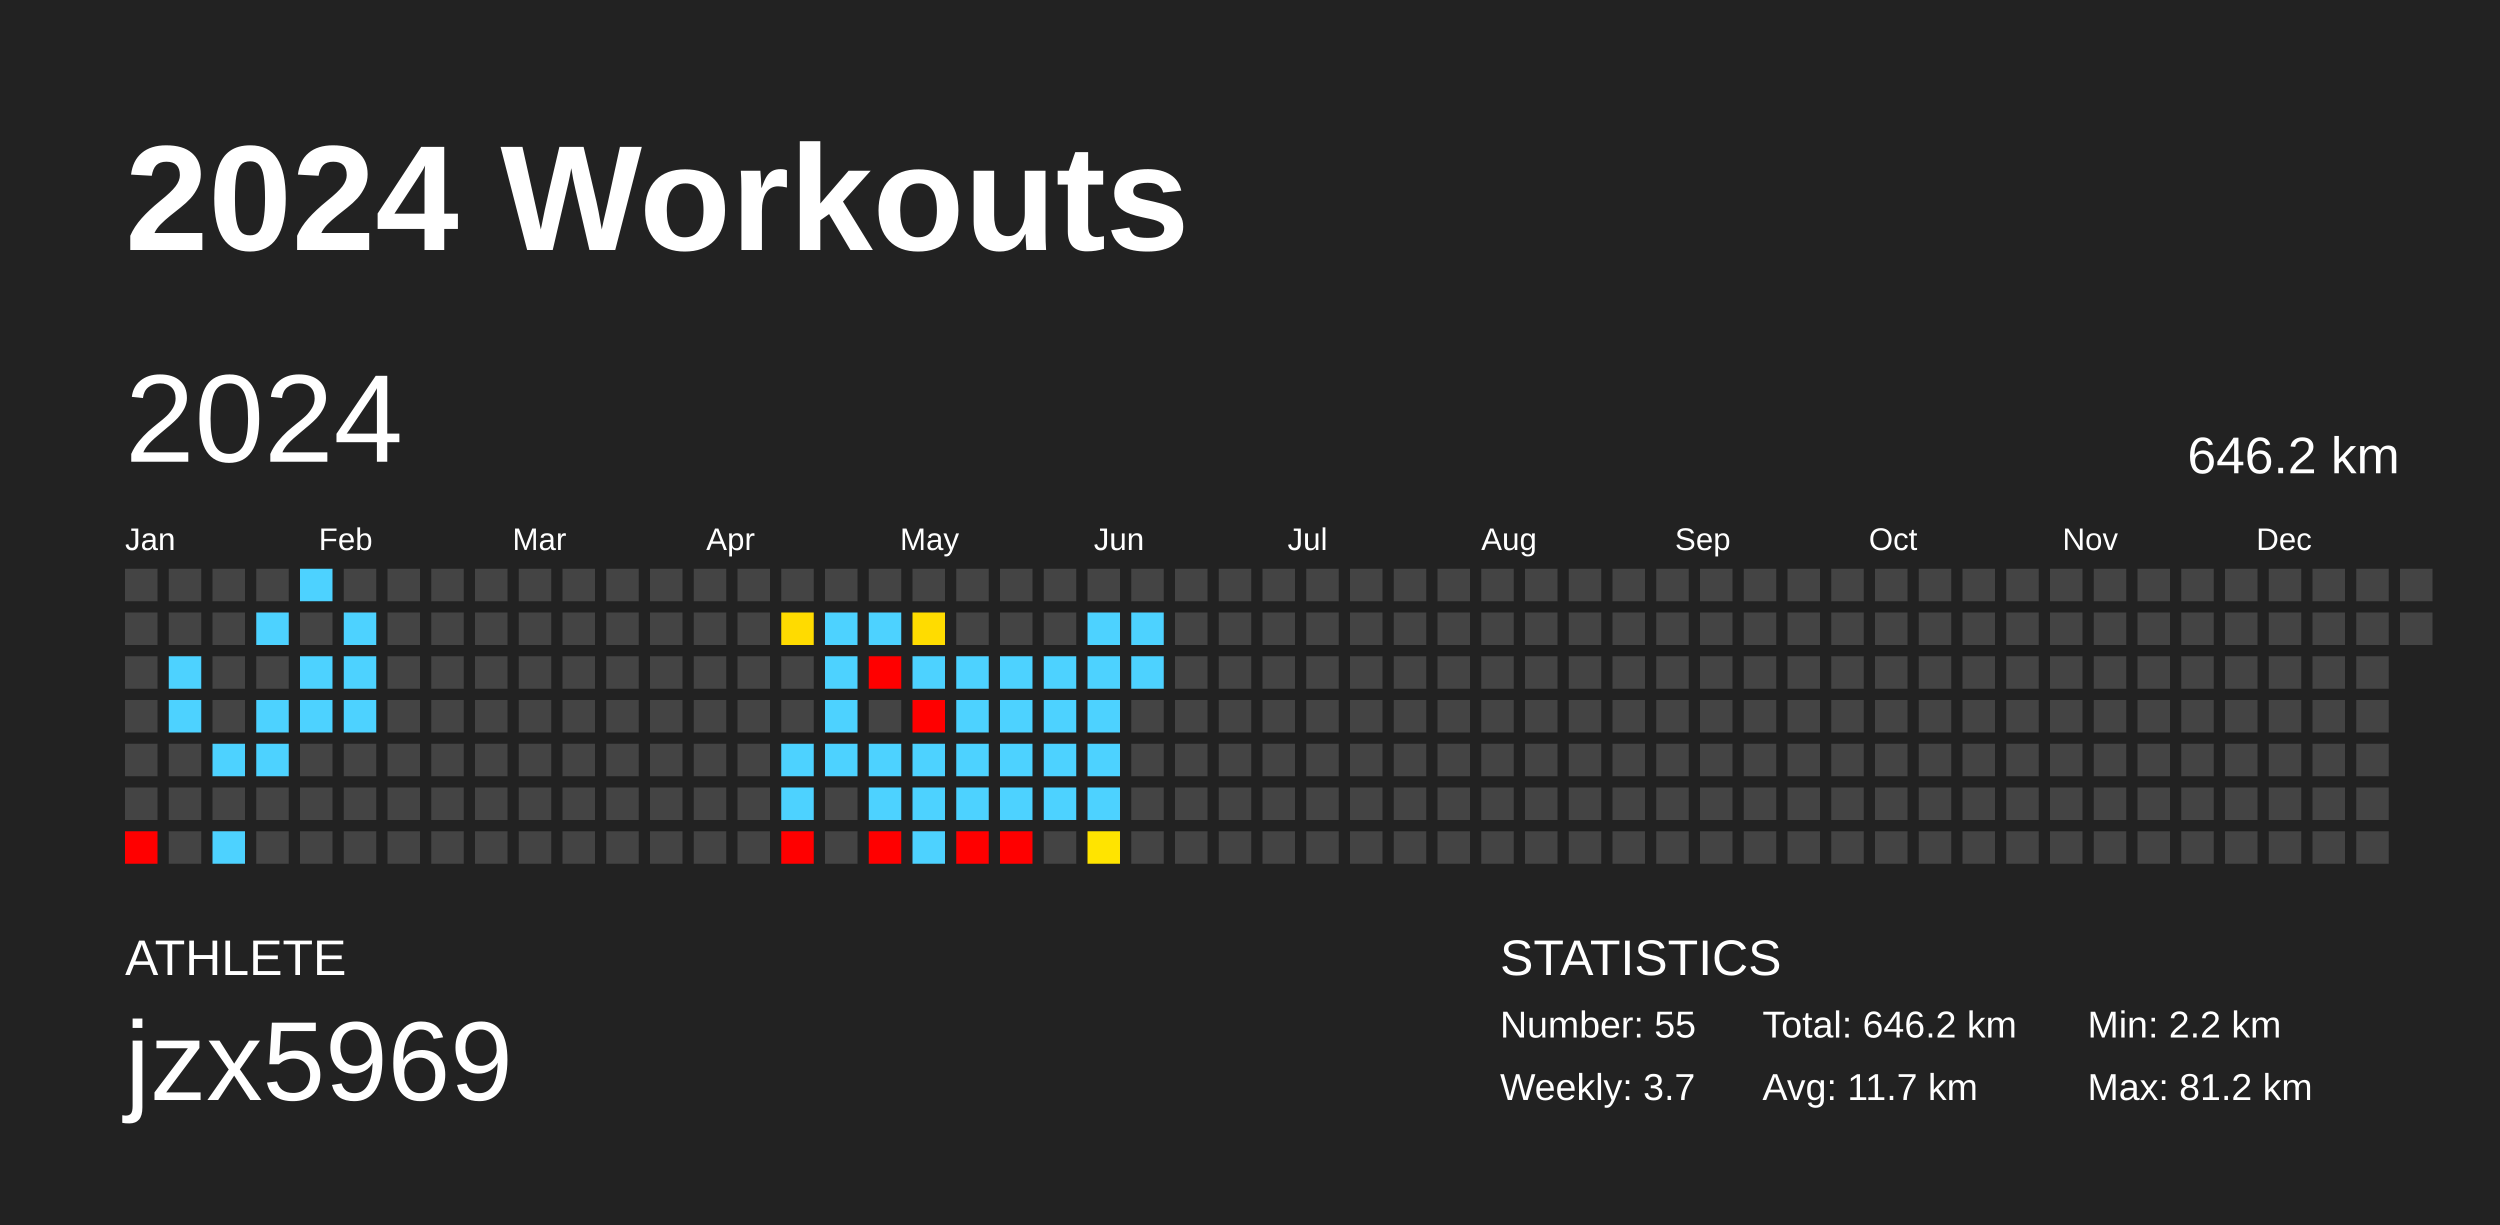
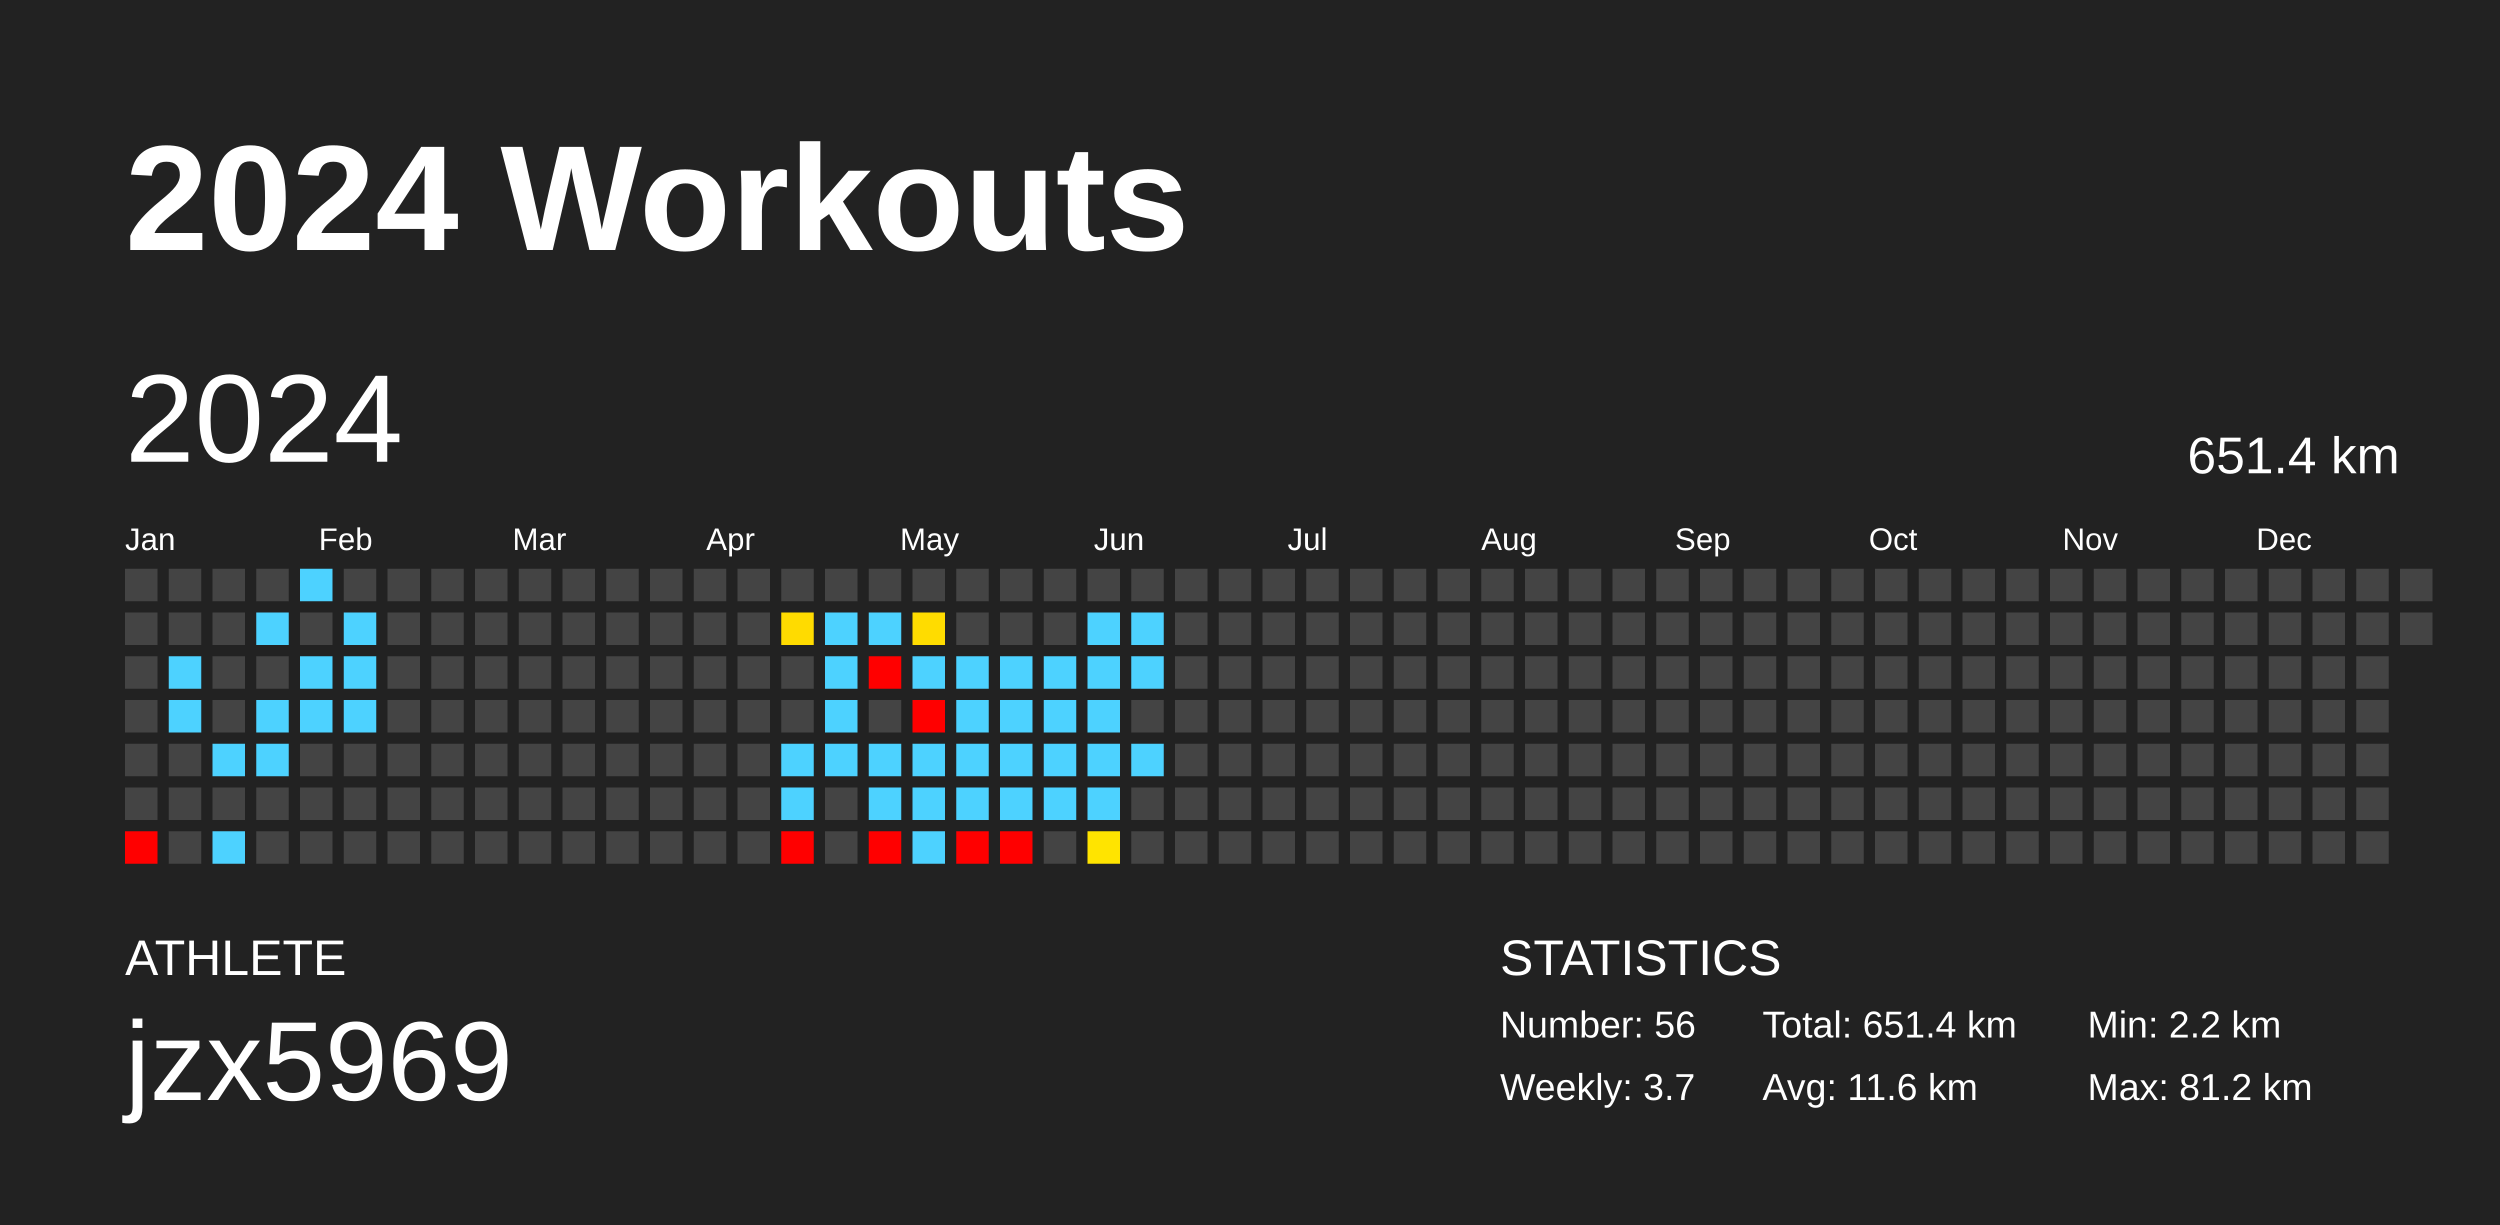
<svg xmlns="http://www.w3.org/2000/svg" baseProfile="full" height="98mm" version="1.1" viewBox="0,0,200,98" width="200mm">
  <defs />
  <rect fill="#222222" height="98" width="200" x="0" y="0" />
  <text fill="#FFFFFF" style="font-size:12px; font-family:Arial; font-weight:bold;" x="10" y="20">2024 Workouts</text>
  <text fill="#FFFFFF" style="font-size:4px; font-family:Arial" x="10" y="78">ATHLETE</text>
  <text fill="#FFFFFF" style="font-size:9px; font-family:Arial" x="10" y="88">jzx5969</text>
  <text fill="#FFFFFF" style="font-size:4px; font-family:Arial" x="120" y="78">STATISTICS</text>
-   <text fill="#FFFFFF" style="font-size:3px; font-family:Arial" x="120" y="83">Number: 55</text>
+   <text fill="#FFFFFF" style="font-size:3px; font-family:Arial" x="120" y="83">Number: 56</text>
  <text fill="#FFFFFF" style="font-size:3px; font-family:Arial" x="120" y="88">Weekly: 3.7</text>
-   <text fill="#FFFFFF" style="font-size:3px; font-family:Arial" x="141" y="83">Total: 646.2 km</text>
-   <text fill="#FFFFFF" style="font-size:3px; font-family:Arial" x="141" y="88">Avg: 11.7 km</text>
+   <text fill="#FFFFFF" style="font-size:3px; font-family:Arial" x="141" y="83">Total: 651.4 km</text>
+   <text fill="#FFFFFF" style="font-size:3px; font-family:Arial" x="141" y="88">Avg: 11.6 km</text>
  <text fill="#FFFFFF" style="font-size:3px; font-family:Arial" x="167" y="83">Min: 2.2 km</text>
  <text fill="#FFFFFF" style="font-size:3px; font-family:Arial" x="167" y="88">Max: 81.2 km</text>
  <text dominant-baseline="hanging" fill="#FFFFFF" style="font-size:10.0px; font-family:Arial;" x="10" y="30">2024</text>
-   <text dominant-baseline="hanging" fill="#FFFFFF" style="font-size:4.125px; font-family:Arial;" x="175" y="35">646.2 km</text>
+   <text dominant-baseline="hanging" fill="#FFFFFF" style="font-size:4.125px; font-family:Arial;" x="175" y="35">651.4 km</text>
  <text fill="#FFFFFF" style="font-size:2.5px; font-family:Arial" x="10.0" y="44">Jan</text>
  <text fill="#FFFFFF" style="font-size:2.5px; font-family:Arial" x="25.5" y="44">Feb</text>
  <text fill="#FFFFFF" style="font-size:2.5px; font-family:Arial" x="41.0" y="44">Mar</text>
  <text fill="#FFFFFF" style="font-size:2.5px; font-family:Arial" x="56.5" y="44">Apr</text>
  <text fill="#FFFFFF" style="font-size:2.5px; font-family:Arial" x="72.0" y="44">May</text>
  <text fill="#FFFFFF" style="font-size:2.5px; font-family:Arial" x="87.5" y="44">Jun</text>
  <text fill="#FFFFFF" style="font-size:2.5px; font-family:Arial" x="103.0" y="44">Jul</text>
  <text fill="#FFFFFF" style="font-size:2.5px; font-family:Arial" x="118.5" y="44">Aug</text>
  <text fill="#FFFFFF" style="font-size:2.5px; font-family:Arial" x="134.0" y="44">Sep</text>
  <text fill="#FFFFFF" style="font-size:2.5px; font-family:Arial" x="149.5" y="44">Oct</text>
  <text fill="#FFFFFF" style="font-size:2.5px; font-family:Arial" x="165.0" y="44">Nov</text>
  <text fill="#FFFFFF" style="font-size:2.5px; font-family:Arial" x="180.5" y="44">Dec</text>
  <rect fill="#444444" height="2.6" width="2.6" x="10.0" y="45.5" />
  <rect fill="#444444" height="2.6" width="2.6" x="10.0" y="49.0" />
  <rect fill="#444444" height="2.6" width="2.6" x="10.0" y="52.5" />
  <rect fill="#444444" height="2.6" width="2.6" x="10.0" y="56.0" />
  <rect fill="#444444" height="2.6" width="2.6" x="10.0" y="59.5" />
  <rect fill="#444444" height="2.6" width="2.6" x="10.0" y="63.0" />
  <rect fill="red" height="2.6" width="2.6" x="10.0" y="66.5" />
  <rect fill="#444444" height="2.6" width="2.6" x="13.5" y="45.5" />
  <rect fill="#444444" height="2.6" width="2.6" x="13.5" y="49.0" />
  <rect fill="#4dd2ff" height="2.6" width="2.6" x="13.5" y="52.5" />
  <rect fill="#4dd2ff" height="2.6" width="2.6" x="13.5" y="56.0" />
  <rect fill="#444444" height="2.6" width="2.6" x="13.5" y="59.5" />
  <rect fill="#444444" height="2.6" width="2.6" x="13.5" y="63.0" />
  <rect fill="#444444" height="2.6" width="2.6" x="13.5" y="66.5" />
  <rect fill="#444444" height="2.6" width="2.6" x="17.0" y="45.5" />
  <rect fill="#444444" height="2.6" width="2.6" x="17.0" y="49.0" />
  <rect fill="#444444" height="2.6" width="2.6" x="17.0" y="52.5" />
  <rect fill="#444444" height="2.6" width="2.6" x="17.0" y="56.0" />
  <rect fill="#4dd2ff" height="2.6" width="2.6" x="17.0" y="59.5" />
  <rect fill="#444444" height="2.6" width="2.6" x="17.0" y="63.0" />
  <rect fill="#4dd2ff" height="2.6" width="2.6" x="17.0" y="66.5" />
  <rect fill="#444444" height="2.6" width="2.6" x="20.5" y="45.5" />
  <rect fill="#4dd2ff" height="2.6" width="2.6" x="20.5" y="49.0" />
  <rect fill="#444444" height="2.6" width="2.6" x="20.5" y="52.5" />
  <rect fill="#4dd2ff" height="2.6" width="2.6" x="20.5" y="56.0" />
  <rect fill="#4dd2ff" height="2.6" width="2.6" x="20.5" y="59.5" />
  <rect fill="#444444" height="2.6" width="2.6" x="20.5" y="63.0" />
  <rect fill="#444444" height="2.6" width="2.6" x="20.5" y="66.5" />
  <rect fill="#4dd2ff" height="2.6" width="2.6" x="24.0" y="45.5" />
  <rect fill="#444444" height="2.6" width="2.6" x="24.0" y="49.0" />
  <rect fill="#4dd2ff" height="2.6" width="2.6" x="24.0" y="52.5" />
  <rect fill="#4dd2ff" height="2.6" width="2.6" x="24.0" y="56.0" />
  <rect fill="#444444" height="2.6" width="2.6" x="24.0" y="59.5" />
  <rect fill="#444444" height="2.6" width="2.6" x="24.0" y="63.0" />
  <rect fill="#444444" height="2.6" width="2.6" x="24.0" y="66.5" />
  <rect fill="#444444" height="2.6" width="2.6" x="27.5" y="45.5" />
  <rect fill="#4dd2ff" height="2.6" width="2.6" x="27.5" y="49.0" />
  <rect fill="#4dd2ff" height="2.6" width="2.6" x="27.5" y="52.5" />
  <rect fill="#4dd2ff" height="2.6" width="2.6" x="27.5" y="56.0" />
  <rect fill="#444444" height="2.6" width="2.6" x="27.5" y="59.5" />
  <rect fill="#444444" height="2.6" width="2.6" x="27.5" y="63.0" />
  <rect fill="#444444" height="2.6" width="2.6" x="27.5" y="66.5" />
  <rect fill="#444444" height="2.6" width="2.6" x="31.0" y="45.5" />
  <rect fill="#444444" height="2.6" width="2.6" x="31.0" y="49.0" />
  <rect fill="#444444" height="2.6" width="2.6" x="31.0" y="52.5" />
  <rect fill="#444444" height="2.6" width="2.6" x="31.0" y="56.0" />
  <rect fill="#444444" height="2.6" width="2.6" x="31.0" y="59.5" />
  <rect fill="#444444" height="2.6" width="2.6" x="31.0" y="63.0" />
  <rect fill="#444444" height="2.6" width="2.6" x="31.0" y="66.5" />
  <rect fill="#444444" height="2.6" width="2.6" x="34.5" y="45.5" />
  <rect fill="#444444" height="2.6" width="2.6" x="34.5" y="49.0" />
  <rect fill="#444444" height="2.6" width="2.6" x="34.5" y="52.5" />
  <rect fill="#444444" height="2.6" width="2.6" x="34.5" y="56.0" />
  <rect fill="#444444" height="2.6" width="2.6" x="34.5" y="59.5" />
  <rect fill="#444444" height="2.6" width="2.6" x="34.5" y="63.0" />
  <rect fill="#444444" height="2.6" width="2.6" x="34.5" y="66.5" />
  <rect fill="#444444" height="2.6" width="2.6" x="38.0" y="45.5" />
  <rect fill="#444444" height="2.6" width="2.6" x="38.0" y="49.0" />
  <rect fill="#444444" height="2.6" width="2.6" x="38.0" y="52.5" />
  <rect fill="#444444" height="2.6" width="2.6" x="38.0" y="56.0" />
  <rect fill="#444444" height="2.6" width="2.6" x="38.0" y="59.5" />
  <rect fill="#444444" height="2.6" width="2.6" x="38.0" y="63.0" />
  <rect fill="#444444" height="2.6" width="2.6" x="38.0" y="66.5" />
  <rect fill="#444444" height="2.6" width="2.6" x="41.5" y="45.5" />
  <rect fill="#444444" height="2.6" width="2.6" x="41.5" y="49.0" />
  <rect fill="#444444" height="2.6" width="2.6" x="41.5" y="52.5" />
  <rect fill="#444444" height="2.6" width="2.6" x="41.5" y="56.0" />
  <rect fill="#444444" height="2.6" width="2.6" x="41.5" y="59.5" />
  <rect fill="#444444" height="2.6" width="2.6" x="41.5" y="63.0" />
  <rect fill="#444444" height="2.6" width="2.6" x="41.5" y="66.5" />
  <rect fill="#444444" height="2.6" width="2.6" x="45.0" y="45.5" />
  <rect fill="#444444" height="2.6" width="2.6" x="45.0" y="49.0" />
  <rect fill="#444444" height="2.6" width="2.6" x="45.0" y="52.5" />
  <rect fill="#444444" height="2.6" width="2.6" x="45.0" y="56.0" />
  <rect fill="#444444" height="2.6" width="2.6" x="45.0" y="59.5" />
  <rect fill="#444444" height="2.6" width="2.6" x="45.0" y="63.0" />
  <rect fill="#444444" height="2.6" width="2.6" x="45.0" y="66.5" />
  <rect fill="#444444" height="2.6" width="2.6" x="48.5" y="45.5" />
  <rect fill="#444444" height="2.6" width="2.6" x="48.5" y="49.0" />
  <rect fill="#444444" height="2.6" width="2.6" x="48.5" y="52.5" />
  <rect fill="#444444" height="2.6" width="2.6" x="48.5" y="56.0" />
  <rect fill="#444444" height="2.6" width="2.6" x="48.5" y="59.5" />
  <rect fill="#444444" height="2.6" width="2.6" x="48.5" y="63.0" />
  <rect fill="#444444" height="2.6" width="2.6" x="48.5" y="66.5" />
  <rect fill="#444444" height="2.6" width="2.6" x="52.0" y="45.5" />
  <rect fill="#444444" height="2.6" width="2.6" x="52.0" y="49.0" />
  <rect fill="#444444" height="2.6" width="2.6" x="52.0" y="52.5" />
  <rect fill="#444444" height="2.6" width="2.6" x="52.0" y="56.0" />
  <rect fill="#444444" height="2.6" width="2.6" x="52.0" y="59.5" />
  <rect fill="#444444" height="2.6" width="2.6" x="52.0" y="63.0" />
  <rect fill="#444444" height="2.6" width="2.6" x="52.0" y="66.5" />
  <rect fill="#444444" height="2.6" width="2.6" x="55.5" y="45.5" />
  <rect fill="#444444" height="2.6" width="2.6" x="55.5" y="49.0" />
  <rect fill="#444444" height="2.6" width="2.6" x="55.5" y="52.5" />
  <rect fill="#444444" height="2.6" width="2.6" x="55.5" y="56.0" />
  <rect fill="#444444" height="2.6" width="2.6" x="55.5" y="59.5" />
  <rect fill="#444444" height="2.6" width="2.6" x="55.5" y="63.0" />
  <rect fill="#444444" height="2.6" width="2.6" x="55.5" y="66.5" />
  <rect fill="#444444" height="2.6" width="2.6" x="59.0" y="45.5" />
  <rect fill="#444444" height="2.6" width="2.6" x="59.0" y="49.0" />
  <rect fill="#444444" height="2.6" width="2.6" x="59.0" y="52.5" />
  <rect fill="#444444" height="2.6" width="2.6" x="59.0" y="56.0" />
  <rect fill="#444444" height="2.6" width="2.6" x="59.0" y="59.5" />
  <rect fill="#444444" height="2.6" width="2.6" x="59.0" y="63.0" />
  <rect fill="#444444" height="2.6" width="2.6" x="59.0" y="66.5" />
  <rect fill="#444444" height="2.6" width="2.6" x="62.5" y="45.5" />
  <rect fill="#ffdb00" height="2.6" width="2.6" x="62.5" y="49.0" />
  <rect fill="#444444" height="2.6" width="2.6" x="62.5" y="52.5" />
  <rect fill="#444444" height="2.6" width="2.6" x="62.5" y="56.0" />
  <rect fill="#4dd2ff" height="2.6" width="2.6" x="62.5" y="59.5" />
  <rect fill="#4dd2ff" height="2.6" width="2.6" x="62.5" y="63.0" />
  <rect fill="red" height="2.6" width="2.6" x="62.5" y="66.5" />
  <rect fill="#444444" height="2.6" width="2.6" x="66.0" y="45.5" />
  <rect fill="#4dd2ff" height="2.6" width="2.6" x="66.0" y="49.0" />
  <rect fill="#4dd2ff" height="2.6" width="2.6" x="66.0" y="52.5" />
  <rect fill="#4dd2ff" height="2.6" width="2.6" x="66.0" y="56.0" />
  <rect fill="#4dd2ff" height="2.6" width="2.6" x="66.0" y="59.5" />
  <rect fill="#444444" height="2.6" width="2.6" x="66.0" y="63.0" />
  <rect fill="#444444" height="2.6" width="2.6" x="66.0" y="66.5" />
  <rect fill="#444444" height="2.6" width="2.6" x="69.5" y="45.5" />
  <rect fill="#4dd2ff" height="2.6" width="2.6" x="69.5" y="49.0" />
  <rect fill="red" height="2.6" width="2.6" x="69.5" y="52.5" />
  <rect fill="#444444" height="2.6" width="2.6" x="69.5" y="56.0" />
  <rect fill="#4dd2ff" height="2.6" width="2.6" x="69.5" y="59.5" />
  <rect fill="#4dd2ff" height="2.6" width="2.6" x="69.5" y="63.0" />
  <rect fill="red" height="2.6" width="2.6" x="69.5" y="66.5" />
  <rect fill="#444444" height="2.6" width="2.6" x="73.0" y="45.5" />
  <rect fill="#ffdc00" height="2.6" width="2.6" x="73.0" y="49.0" />
  <rect fill="#4dd2ff" height="2.6" width="2.6" x="73.0" y="52.5" />
  <rect fill="red" height="2.6" width="2.6" x="73.0" y="56.0" />
  <rect fill="#4dd2ff" height="2.6" width="2.6" x="73.0" y="59.5" />
  <rect fill="#4dd2ff" height="2.6" width="2.6" x="73.0" y="63.0" />
  <rect fill="#4dd2ff" height="2.6" width="2.6" x="73.0" y="66.5" />
  <rect fill="#444444" height="2.6" width="2.6" x="76.5" y="45.5" />
  <rect fill="#444444" height="2.6" width="2.6" x="76.5" y="49.0" />
  <rect fill="#4dd2ff" height="2.6" width="2.6" x="76.5" y="52.5" />
  <rect fill="#4dd2ff" height="2.6" width="2.6" x="76.5" y="56.0" />
  <rect fill="#4dd2ff" height="2.6" width="2.6" x="76.5" y="59.5" />
  <rect fill="#4dd2ff" height="2.6" width="2.6" x="76.5" y="63.0" />
  <rect fill="red" height="2.6" width="2.6" x="76.5" y="66.5" />
  <rect fill="#444444" height="2.6" width="2.6" x="80.0" y="45.5" />
  <rect fill="#444444" height="2.6" width="2.6" x="80.0" y="49.0" />
  <rect fill="#4dd2ff" height="2.6" width="2.6" x="80.0" y="52.5" />
  <rect fill="#4dd2ff" height="2.6" width="2.6" x="80.0" y="56.0" />
  <rect fill="#4dd2ff" height="2.6" width="2.6" x="80.0" y="59.5" />
  <rect fill="#4dd2ff" height="2.6" width="2.6" x="80.0" y="63.0" />
  <rect fill="red" height="2.6" width="2.6" x="80.0" y="66.5" />
  <rect fill="#444444" height="2.6" width="2.6" x="83.5" y="45.5" />
  <rect fill="#444444" height="2.6" width="2.6" x="83.5" y="49.0" />
  <rect fill="#4dd2ff" height="2.6" width="2.6" x="83.5" y="52.5" />
  <rect fill="#4dd2ff" height="2.6" width="2.6" x="83.5" y="56.0" />
  <rect fill="#4dd2ff" height="2.6" width="2.6" x="83.5" y="59.5" />
  <rect fill="#4dd2ff" height="2.6" width="2.6" x="83.5" y="63.0" />
  <rect fill="#444444" height="2.6" width="2.6" x="83.5" y="66.5" />
  <rect fill="#444444" height="2.6" width="2.6" x="87.0" y="45.5" />
  <rect fill="#4dd2ff" height="2.6" width="2.6" x="87.0" y="49.0" />
  <rect fill="#4dd2ff" height="2.6" width="2.6" x="87.0" y="52.5" />
  <rect fill="#4dd2ff" height="2.6" width="2.6" x="87.0" y="56.0" />
  <rect fill="#4dd2ff" height="2.6" width="2.6" x="87.0" y="59.5" />
  <rect fill="#4dd2ff" height="2.6" width="2.6" x="87.0" y="63.0" />
  <rect fill="#ffe400" height="2.6" width="2.6" x="87.0" y="66.5" />
  <rect fill="#444444" height="2.6" width="2.6" x="90.5" y="45.5" />
  <rect fill="#4dd2ff" height="2.6" width="2.6" x="90.5" y="49.0" />
  <rect fill="#4dd2ff" height="2.6" width="2.6" x="90.5" y="52.5" />
  <rect fill="#444444" height="2.6" width="2.6" x="90.5" y="56.0" />
-   <rect fill="#444444" height="2.6" width="2.6" x="90.5" y="59.5" />
+   <rect fill="#4dd2ff" height="2.6" width="2.6" x="90.5" y="59.5" />
  <rect fill="#444444" height="2.6" width="2.6" x="90.5" y="63.0" />
  <rect fill="#444444" height="2.6" width="2.6" x="90.5" y="66.5" />
  <rect fill="#444444" height="2.6" width="2.6" x="94.0" y="45.5" />
  <rect fill="#444444" height="2.6" width="2.6" x="94.0" y="49.0" />
  <rect fill="#444444" height="2.6" width="2.6" x="94.0" y="52.5" />
  <rect fill="#444444" height="2.6" width="2.6" x="94.0" y="56.0" />
  <rect fill="#444444" height="2.6" width="2.6" x="94.0" y="59.5" />
  <rect fill="#444444" height="2.6" width="2.6" x="94.0" y="63.0" />
  <rect fill="#444444" height="2.6" width="2.6" x="94.0" y="66.5" />
  <rect fill="#444444" height="2.6" width="2.6" x="97.5" y="45.5" />
  <rect fill="#444444" height="2.6" width="2.6" x="97.5" y="49.0" />
  <rect fill="#444444" height="2.6" width="2.6" x="97.5" y="52.5" />
  <rect fill="#444444" height="2.6" width="2.6" x="97.5" y="56.0" />
  <rect fill="#444444" height="2.6" width="2.6" x="97.5" y="59.5" />
  <rect fill="#444444" height="2.6" width="2.6" x="97.5" y="63.0" />
  <rect fill="#444444" height="2.6" width="2.6" x="97.5" y="66.5" />
  <rect fill="#444444" height="2.6" width="2.6" x="101.0" y="45.5" />
  <rect fill="#444444" height="2.6" width="2.6" x="101.0" y="49.0" />
  <rect fill="#444444" height="2.6" width="2.6" x="101.0" y="52.5" />
  <rect fill="#444444" height="2.6" width="2.6" x="101.0" y="56.0" />
  <rect fill="#444444" height="2.6" width="2.6" x="101.0" y="59.5" />
  <rect fill="#444444" height="2.6" width="2.6" x="101.0" y="63.0" />
  <rect fill="#444444" height="2.6" width="2.6" x="101.0" y="66.5" />
  <rect fill="#444444" height="2.6" width="2.6" x="104.5" y="45.5" />
  <rect fill="#444444" height="2.6" width="2.6" x="104.5" y="49.0" />
  <rect fill="#444444" height="2.6" width="2.6" x="104.5" y="52.5" />
  <rect fill="#444444" height="2.6" width="2.6" x="104.5" y="56.0" />
  <rect fill="#444444" height="2.6" width="2.6" x="104.5" y="59.5" />
  <rect fill="#444444" height="2.6" width="2.6" x="104.5" y="63.0" />
  <rect fill="#444444" height="2.6" width="2.6" x="104.5" y="66.5" />
  <rect fill="#444444" height="2.6" width="2.6" x="108.0" y="45.5" />
  <rect fill="#444444" height="2.6" width="2.6" x="108.0" y="49.0" />
  <rect fill="#444444" height="2.6" width="2.6" x="108.0" y="52.5" />
  <rect fill="#444444" height="2.6" width="2.6" x="108.0" y="56.0" />
  <rect fill="#444444" height="2.6" width="2.6" x="108.0" y="59.5" />
  <rect fill="#444444" height="2.6" width="2.6" x="108.0" y="63.0" />
  <rect fill="#444444" height="2.6" width="2.6" x="108.0" y="66.5" />
  <rect fill="#444444" height="2.6" width="2.6" x="111.5" y="45.5" />
  <rect fill="#444444" height="2.6" width="2.6" x="111.5" y="49.0" />
  <rect fill="#444444" height="2.6" width="2.6" x="111.5" y="52.5" />
  <rect fill="#444444" height="2.6" width="2.6" x="111.5" y="56.0" />
  <rect fill="#444444" height="2.6" width="2.6" x="111.5" y="59.5" />
  <rect fill="#444444" height="2.6" width="2.6" x="111.5" y="63.0" />
  <rect fill="#444444" height="2.6" width="2.6" x="111.5" y="66.5" />
  <rect fill="#444444" height="2.6" width="2.6" x="115.0" y="45.5" />
  <rect fill="#444444" height="2.6" width="2.6" x="115.0" y="49.0" />
  <rect fill="#444444" height="2.6" width="2.6" x="115.0" y="52.5" />
  <rect fill="#444444" height="2.6" width="2.6" x="115.0" y="56.0" />
  <rect fill="#444444" height="2.6" width="2.6" x="115.0" y="59.5" />
  <rect fill="#444444" height="2.6" width="2.6" x="115.0" y="63.0" />
  <rect fill="#444444" height="2.6" width="2.6" x="115.0" y="66.5" />
  <rect fill="#444444" height="2.6" width="2.6" x="118.5" y="45.5" />
  <rect fill="#444444" height="2.6" width="2.6" x="118.5" y="49.0" />
  <rect fill="#444444" height="2.6" width="2.6" x="118.5" y="52.5" />
  <rect fill="#444444" height="2.6" width="2.6" x="118.5" y="56.0" />
  <rect fill="#444444" height="2.6" width="2.6" x="118.5" y="59.5" />
  <rect fill="#444444" height="2.6" width="2.6" x="118.5" y="63.0" />
  <rect fill="#444444" height="2.6" width="2.6" x="118.5" y="66.5" />
  <rect fill="#444444" height="2.6" width="2.6" x="122.0" y="45.5" />
  <rect fill="#444444" height="2.6" width="2.6" x="122.0" y="49.0" />
  <rect fill="#444444" height="2.6" width="2.6" x="122.0" y="52.5" />
  <rect fill="#444444" height="2.6" width="2.6" x="122.0" y="56.0" />
  <rect fill="#444444" height="2.6" width="2.6" x="122.0" y="59.5" />
  <rect fill="#444444" height="2.6" width="2.6" x="122.0" y="63.0" />
  <rect fill="#444444" height="2.6" width="2.6" x="122.0" y="66.5" />
  <rect fill="#444444" height="2.6" width="2.6" x="125.5" y="45.5" />
  <rect fill="#444444" height="2.6" width="2.6" x="125.5" y="49.0" />
  <rect fill="#444444" height="2.6" width="2.6" x="125.5" y="52.5" />
  <rect fill="#444444" height="2.6" width="2.6" x="125.5" y="56.0" />
  <rect fill="#444444" height="2.6" width="2.6" x="125.5" y="59.5" />
  <rect fill="#444444" height="2.6" width="2.6" x="125.5" y="63.0" />
  <rect fill="#444444" height="2.6" width="2.6" x="125.5" y="66.5" />
  <rect fill="#444444" height="2.6" width="2.6" x="129.0" y="45.5" />
  <rect fill="#444444" height="2.6" width="2.6" x="129.0" y="49.0" />
  <rect fill="#444444" height="2.6" width="2.6" x="129.0" y="52.5" />
  <rect fill="#444444" height="2.6" width="2.6" x="129.0" y="56.0" />
  <rect fill="#444444" height="2.6" width="2.6" x="129.0" y="59.5" />
  <rect fill="#444444" height="2.6" width="2.6" x="129.0" y="63.0" />
  <rect fill="#444444" height="2.6" width="2.6" x="129.0" y="66.5" />
  <rect fill="#444444" height="2.6" width="2.6" x="132.5" y="45.5" />
  <rect fill="#444444" height="2.6" width="2.6" x="132.5" y="49.0" />
  <rect fill="#444444" height="2.6" width="2.6" x="132.5" y="52.5" />
  <rect fill="#444444" height="2.6" width="2.6" x="132.5" y="56.0" />
  <rect fill="#444444" height="2.6" width="2.6" x="132.5" y="59.5" />
  <rect fill="#444444" height="2.6" width="2.6" x="132.5" y="63.0" />
  <rect fill="#444444" height="2.6" width="2.6" x="132.5" y="66.5" />
  <rect fill="#444444" height="2.6" width="2.6" x="136.0" y="45.5" />
  <rect fill="#444444" height="2.6" width="2.6" x="136.0" y="49.0" />
  <rect fill="#444444" height="2.6" width="2.6" x="136.0" y="52.5" />
  <rect fill="#444444" height="2.6" width="2.6" x="136.0" y="56.0" />
  <rect fill="#444444" height="2.6" width="2.6" x="136.0" y="59.5" />
  <rect fill="#444444" height="2.6" width="2.6" x="136.0" y="63.0" />
  <rect fill="#444444" height="2.6" width="2.6" x="136.0" y="66.5" />
  <rect fill="#444444" height="2.6" width="2.6" x="139.5" y="45.5" />
  <rect fill="#444444" height="2.6" width="2.6" x="139.5" y="49.0" />
  <rect fill="#444444" height="2.6" width="2.6" x="139.5" y="52.5" />
  <rect fill="#444444" height="2.6" width="2.6" x="139.5" y="56.0" />
  <rect fill="#444444" height="2.6" width="2.6" x="139.5" y="59.5" />
  <rect fill="#444444" height="2.6" width="2.6" x="139.5" y="63.0" />
  <rect fill="#444444" height="2.6" width="2.6" x="139.5" y="66.5" />
  <rect fill="#444444" height="2.6" width="2.6" x="143.0" y="45.5" />
  <rect fill="#444444" height="2.6" width="2.6" x="143.0" y="49.0" />
  <rect fill="#444444" height="2.6" width="2.6" x="143.0" y="52.5" />
  <rect fill="#444444" height="2.6" width="2.6" x="143.0" y="56.0" />
  <rect fill="#444444" height="2.6" width="2.6" x="143.0" y="59.5" />
  <rect fill="#444444" height="2.6" width="2.6" x="143.0" y="63.0" />
  <rect fill="#444444" height="2.6" width="2.6" x="143.0" y="66.5" />
  <rect fill="#444444" height="2.6" width="2.6" x="146.5" y="45.5" />
  <rect fill="#444444" height="2.6" width="2.6" x="146.5" y="49.0" />
  <rect fill="#444444" height="2.6" width="2.6" x="146.5" y="52.5" />
  <rect fill="#444444" height="2.6" width="2.6" x="146.5" y="56.0" />
  <rect fill="#444444" height="2.6" width="2.6" x="146.5" y="59.5" />
  <rect fill="#444444" height="2.6" width="2.6" x="146.5" y="63.0" />
  <rect fill="#444444" height="2.6" width="2.6" x="146.5" y="66.5" />
  <rect fill="#444444" height="2.6" width="2.6" x="150.0" y="45.5" />
  <rect fill="#444444" height="2.6" width="2.6" x="150.0" y="49.0" />
  <rect fill="#444444" height="2.6" width="2.6" x="150.0" y="52.5" />
  <rect fill="#444444" height="2.6" width="2.6" x="150.0" y="56.0" />
  <rect fill="#444444" height="2.6" width="2.6" x="150.0" y="59.5" />
  <rect fill="#444444" height="2.6" width="2.6" x="150.0" y="63.0" />
  <rect fill="#444444" height="2.6" width="2.6" x="150.0" y="66.5" />
  <rect fill="#444444" height="2.6" width="2.6" x="153.5" y="45.5" />
  <rect fill="#444444" height="2.6" width="2.6" x="153.5" y="49.0" />
  <rect fill="#444444" height="2.6" width="2.6" x="153.5" y="52.5" />
  <rect fill="#444444" height="2.6" width="2.6" x="153.5" y="56.0" />
  <rect fill="#444444" height="2.6" width="2.6" x="153.5" y="59.5" />
  <rect fill="#444444" height="2.6" width="2.6" x="153.5" y="63.0" />
  <rect fill="#444444" height="2.6" width="2.6" x="153.5" y="66.5" />
  <rect fill="#444444" height="2.6" width="2.6" x="157.0" y="45.5" />
  <rect fill="#444444" height="2.6" width="2.6" x="157.0" y="49.0" />
  <rect fill="#444444" height="2.6" width="2.6" x="157.0" y="52.5" />
  <rect fill="#444444" height="2.6" width="2.6" x="157.0" y="56.0" />
  <rect fill="#444444" height="2.6" width="2.6" x="157.0" y="59.5" />
  <rect fill="#444444" height="2.6" width="2.6" x="157.0" y="63.0" />
  <rect fill="#444444" height="2.6" width="2.6" x="157.0" y="66.5" />
  <rect fill="#444444" height="2.6" width="2.6" x="160.5" y="45.5" />
  <rect fill="#444444" height="2.6" width="2.6" x="160.5" y="49.0" />
  <rect fill="#444444" height="2.6" width="2.6" x="160.5" y="52.5" />
  <rect fill="#444444" height="2.6" width="2.6" x="160.5" y="56.0" />
  <rect fill="#444444" height="2.6" width="2.6" x="160.5" y="59.5" />
  <rect fill="#444444" height="2.6" width="2.6" x="160.5" y="63.0" />
  <rect fill="#444444" height="2.6" width="2.6" x="160.5" y="66.5" />
  <rect fill="#444444" height="2.6" width="2.6" x="164.0" y="45.5" />
  <rect fill="#444444" height="2.6" width="2.6" x="164.0" y="49.0" />
  <rect fill="#444444" height="2.6" width="2.6" x="164.0" y="52.5" />
  <rect fill="#444444" height="2.6" width="2.6" x="164.0" y="56.0" />
  <rect fill="#444444" height="2.6" width="2.6" x="164.0" y="59.5" />
  <rect fill="#444444" height="2.6" width="2.6" x="164.0" y="63.0" />
  <rect fill="#444444" height="2.6" width="2.6" x="164.0" y="66.5" />
  <rect fill="#444444" height="2.6" width="2.6" x="167.5" y="45.5" />
  <rect fill="#444444" height="2.6" width="2.6" x="167.5" y="49.0" />
  <rect fill="#444444" height="2.6" width="2.6" x="167.5" y="52.5" />
  <rect fill="#444444" height="2.6" width="2.6" x="167.5" y="56.0" />
  <rect fill="#444444" height="2.6" width="2.6" x="167.5" y="59.5" />
  <rect fill="#444444" height="2.6" width="2.6" x="167.5" y="63.0" />
  <rect fill="#444444" height="2.6" width="2.6" x="167.5" y="66.5" />
  <rect fill="#444444" height="2.6" width="2.6" x="171.0" y="45.5" />
  <rect fill="#444444" height="2.6" width="2.6" x="171.0" y="49.0" />
  <rect fill="#444444" height="2.6" width="2.6" x="171.0" y="52.5" />
  <rect fill="#444444" height="2.6" width="2.6" x="171.0" y="56.0" />
  <rect fill="#444444" height="2.6" width="2.6" x="171.0" y="59.5" />
  <rect fill="#444444" height="2.6" width="2.6" x="171.0" y="63.0" />
  <rect fill="#444444" height="2.6" width="2.6" x="171.0" y="66.5" />
  <rect fill="#444444" height="2.6" width="2.6" x="174.5" y="45.5" />
  <rect fill="#444444" height="2.6" width="2.6" x="174.5" y="49.0" />
  <rect fill="#444444" height="2.6" width="2.6" x="174.5" y="52.5" />
  <rect fill="#444444" height="2.6" width="2.6" x="174.5" y="56.0" />
  <rect fill="#444444" height="2.6" width="2.6" x="174.5" y="59.5" />
  <rect fill="#444444" height="2.6" width="2.6" x="174.5" y="63.0" />
  <rect fill="#444444" height="2.6" width="2.6" x="174.5" y="66.5" />
  <rect fill="#444444" height="2.6" width="2.6" x="178.0" y="45.5" />
  <rect fill="#444444" height="2.6" width="2.6" x="178.0" y="49.0" />
  <rect fill="#444444" height="2.6" width="2.6" x="178.0" y="52.5" />
  <rect fill="#444444" height="2.6" width="2.6" x="178.0" y="56.0" />
  <rect fill="#444444" height="2.6" width="2.6" x="178.0" y="59.5" />
  <rect fill="#444444" height="2.6" width="2.6" x="178.0" y="63.0" />
  <rect fill="#444444" height="2.6" width="2.6" x="178.0" y="66.5" />
  <rect fill="#444444" height="2.6" width="2.6" x="181.5" y="45.5" />
  <rect fill="#444444" height="2.6" width="2.6" x="181.5" y="49.0" />
  <rect fill="#444444" height="2.6" width="2.6" x="181.5" y="52.5" />
  <rect fill="#444444" height="2.6" width="2.6" x="181.5" y="56.0" />
  <rect fill="#444444" height="2.6" width="2.6" x="181.5" y="59.5" />
  <rect fill="#444444" height="2.6" width="2.6" x="181.5" y="63.0" />
  <rect fill="#444444" height="2.6" width="2.6" x="181.5" y="66.5" />
  <rect fill="#444444" height="2.6" width="2.6" x="185.0" y="45.5" />
  <rect fill="#444444" height="2.6" width="2.6" x="185.0" y="49.0" />
  <rect fill="#444444" height="2.6" width="2.6" x="185.0" y="52.5" />
  <rect fill="#444444" height="2.6" width="2.6" x="185.0" y="56.0" />
  <rect fill="#444444" height="2.6" width="2.6" x="185.0" y="59.5" />
  <rect fill="#444444" height="2.6" width="2.6" x="185.0" y="63.0" />
  <rect fill="#444444" height="2.6" width="2.6" x="185.0" y="66.5" />
  <rect fill="#444444" height="2.6" width="2.6" x="188.5" y="45.5" />
  <rect fill="#444444" height="2.6" width="2.6" x="188.5" y="49.0" />
  <rect fill="#444444" height="2.6" width="2.6" x="188.5" y="52.5" />
  <rect fill="#444444" height="2.6" width="2.6" x="188.5" y="56.0" />
  <rect fill="#444444" height="2.6" width="2.6" x="188.5" y="59.5" />
  <rect fill="#444444" height="2.6" width="2.6" x="188.5" y="63.0" />
  <rect fill="#444444" height="2.6" width="2.6" x="188.5" y="66.5" />
  <rect fill="#444444" height="2.6" width="2.6" x="192.0" y="45.5" />
  <rect fill="#444444" height="2.6" width="2.6" x="192.0" y="49.0" />
</svg>
